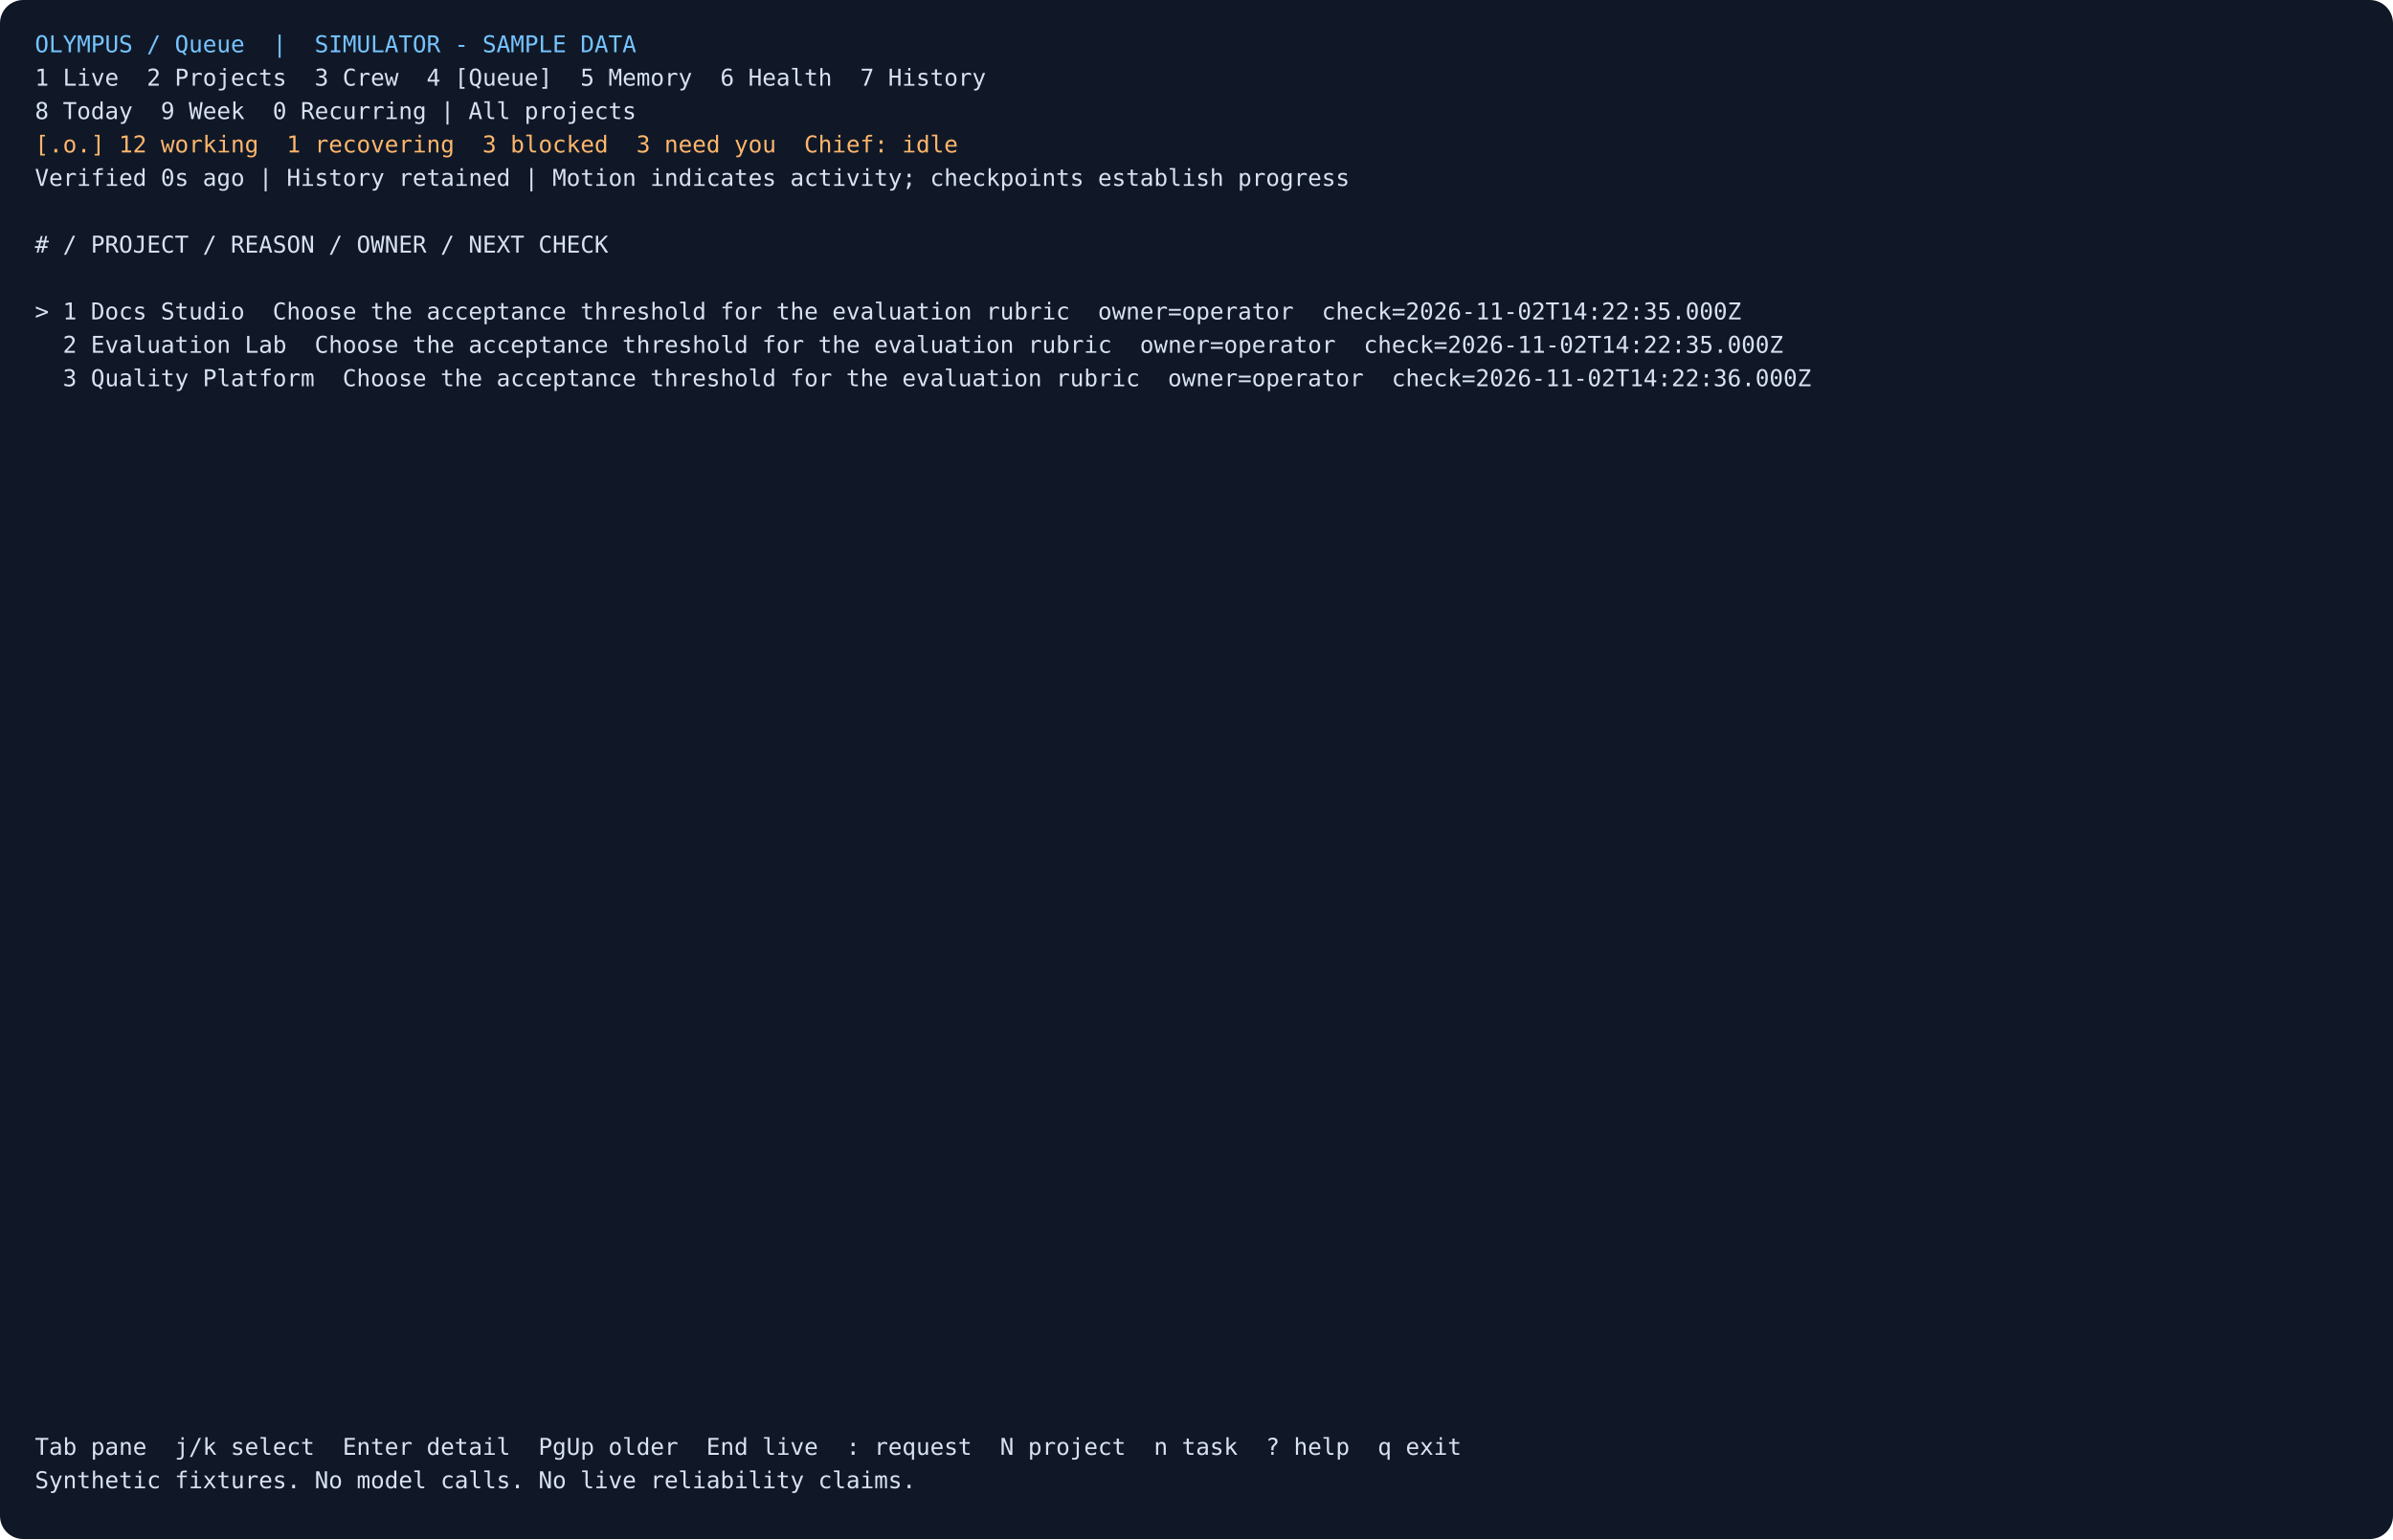
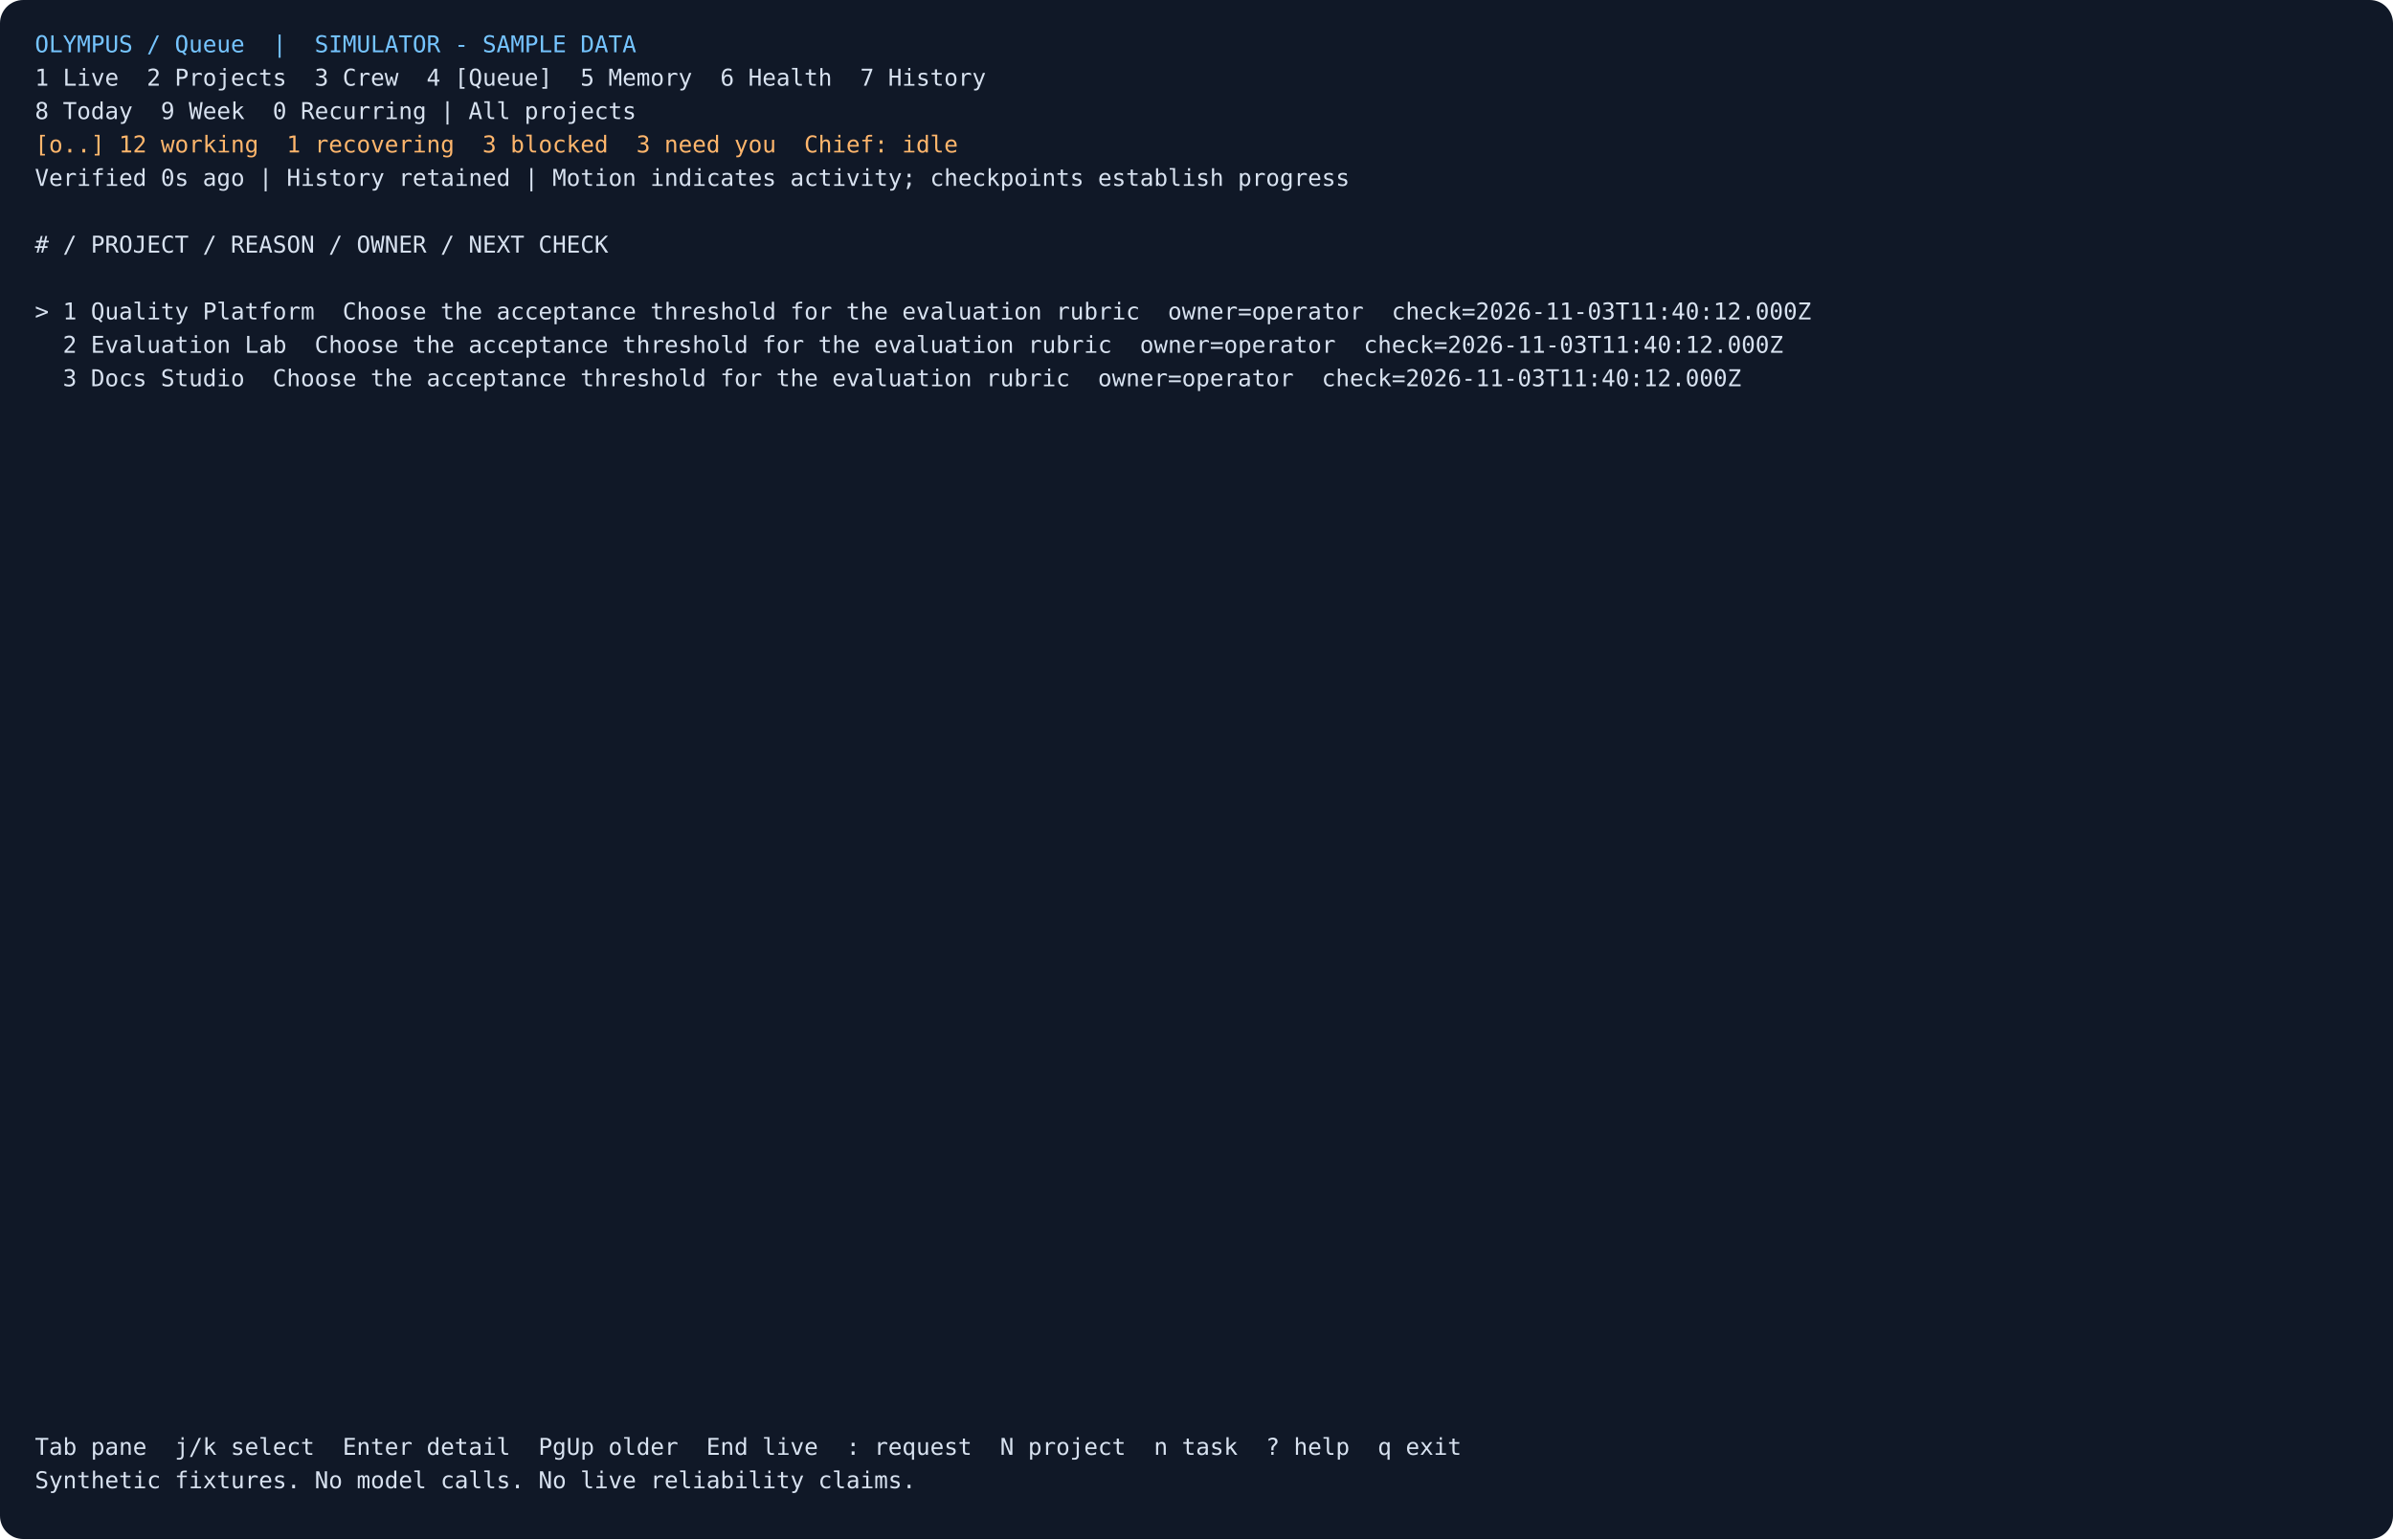
<svg xmlns="http://www.w3.org/2000/svg" width="1648" height="1060" viewBox="0 0 1648 1060">
  <rect width="1648" height="1060" rx="16" fill="#101827" />
  <g font-family="DejaVu Sans Mono,monospace" font-size="16" xml:space="preserve">
    <text x="24" y="36" fill="#75c4ff">OLYMPUS / Queue  |  SIMULATOR - SAMPLE DATA                                                                                                                     </text>
    <text x="24" y="59" fill="#d8e2f0">1 Live  2 Projects  3 Crew  4 [Queue]  5 Memory  6 Health  7 History                                                                                            </text>
    <text x="24" y="82" fill="#d8e2f0">8 Today  9 Week  0 Recurring | All projects                                                                                                                     </text>
-     <text x="24" y="105" fill="#ffb66c">[.o.] 12 working  1 recovering  3 blocked  3 need you  Chief: idle</text>
+     <text x="24" y="105" fill="#ffb66c">[o..] 12 working  1 recovering  3 blocked  3 need you  Chief: idle</text>
    <text x="24" y="128" fill="#d8e2f0">Verified 0s ago | History retained | Motion indicates activity; checkpoints establish progress</text>
    <text x="24" y="151" fill="#d8e2f0" />
    <text x="24" y="174" fill="#d8e2f0"># / PROJECT / REASON / OWNER / NEXT CHECK</text>
    <text x="24" y="197" fill="#d8e2f0" />
-     <text x="24" y="220" fill="#d8e2f0">&gt; 1 Docs Studio  Choose the acceptance threshold for the evaluation rubric  owner=operator  check=2026-11-02T14:22:35.000Z</text>
-     <text x="24" y="243" fill="#d8e2f0">  2 Evaluation Lab  Choose the acceptance threshold for the evaluation rubric  owner=operator  check=2026-11-02T14:22:35.000Z</text>
-     <text x="24" y="266" fill="#d8e2f0">  3 Quality Platform  Choose the acceptance threshold for the evaluation rubric  owner=operator  check=2026-11-02T14:22:36.000Z</text>
+     <text x="24" y="220" fill="#d8e2f0">&gt; 1 Quality Platform  Choose the acceptance threshold for the evaluation rubric  owner=operator  check=2026-11-03T11:40:12.000Z</text>
+     <text x="24" y="243" fill="#d8e2f0">  2 Evaluation Lab  Choose the acceptance threshold for the evaluation rubric  owner=operator  check=2026-11-03T11:40:12.000Z</text>
+     <text x="24" y="266" fill="#d8e2f0">  3 Docs Studio  Choose the acceptance threshold for the evaluation rubric  owner=operator  check=2026-11-03T11:40:12.000Z</text>
    <text x="24" y="289" fill="#d8e2f0" />
    <text x="24" y="312" fill="#d8e2f0" />
    <text x="24" y="335" fill="#d8e2f0" />
    <text x="24" y="358" fill="#d8e2f0" />
    <text x="24" y="381" fill="#d8e2f0" />
    <text x="24" y="404" fill="#d8e2f0" />
    <text x="24" y="427" fill="#d8e2f0" />
    <text x="24" y="450" fill="#d8e2f0" />
    <text x="24" y="473" fill="#d8e2f0" />
    <text x="24" y="496" fill="#d8e2f0" />
    <text x="24" y="519" fill="#d8e2f0" />
    <text x="24" y="542" fill="#d8e2f0" />
    <text x="24" y="565" fill="#d8e2f0" />
    <text x="24" y="588" fill="#d8e2f0" />
    <text x="24" y="611" fill="#d8e2f0" />
    <text x="24" y="634" fill="#d8e2f0" />
    <text x="24" y="657" fill="#d8e2f0" />
    <text x="24" y="680" fill="#d8e2f0" />
    <text x="24" y="703" fill="#d8e2f0" />
    <text x="24" y="726" fill="#d8e2f0" />
    <text x="24" y="749" fill="#d8e2f0" />
    <text x="24" y="772" fill="#d8e2f0" />
    <text x="24" y="795" fill="#d8e2f0" />
    <text x="24" y="818" fill="#d8e2f0" />
    <text x="24" y="841" fill="#d8e2f0" />
    <text x="24" y="864" fill="#d8e2f0" />
    <text x="24" y="887" fill="#d8e2f0" />
    <text x="24" y="910" fill="#d8e2f0" />
    <text x="24" y="933" fill="#d8e2f0" />
    <text x="24" y="956" fill="#d8e2f0" />
    <text x="24" y="979" fill="#d8e2f0" />
    <text x="24" y="1002" fill="#d8e2f0">Tab pane  j/k select  Enter detail  PgUp older  End live  : request  N project  n task  ? help  q exit</text>
    <text x="24" y="1025" fill="#d8e2f0">Synthetic fixtures. No model calls. No live reliability claims.</text>
  </g>
</svg>
